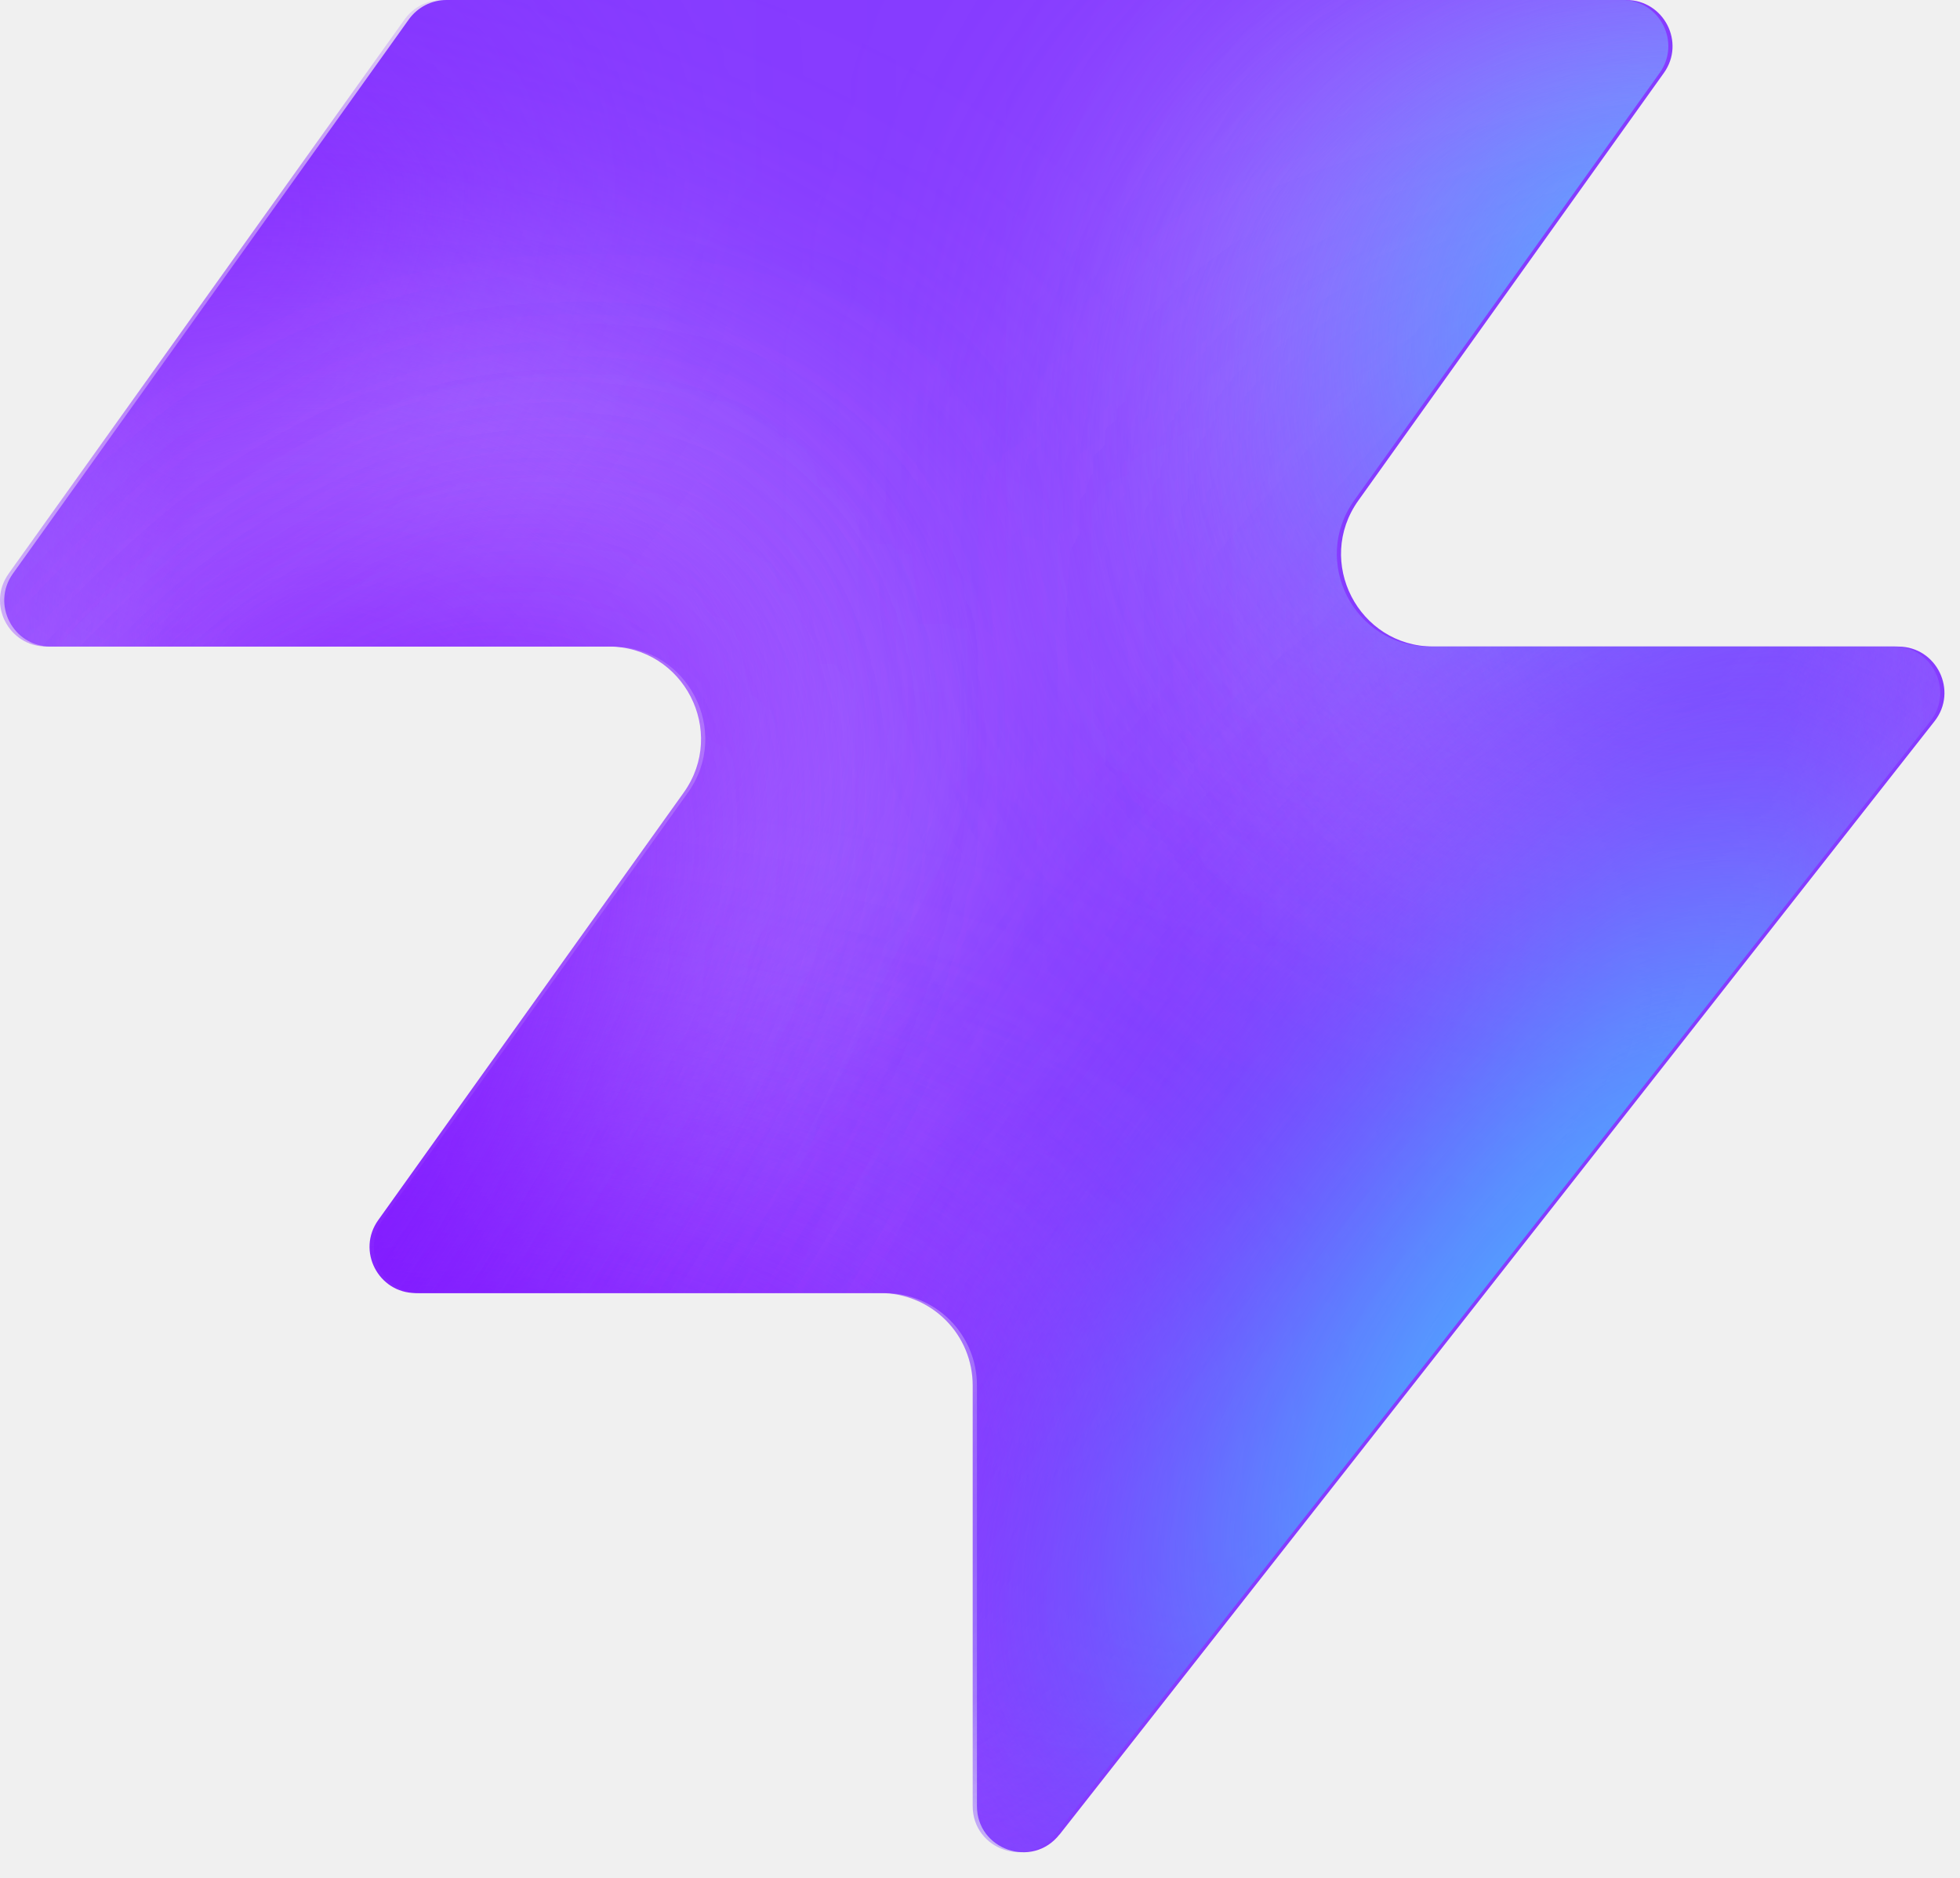
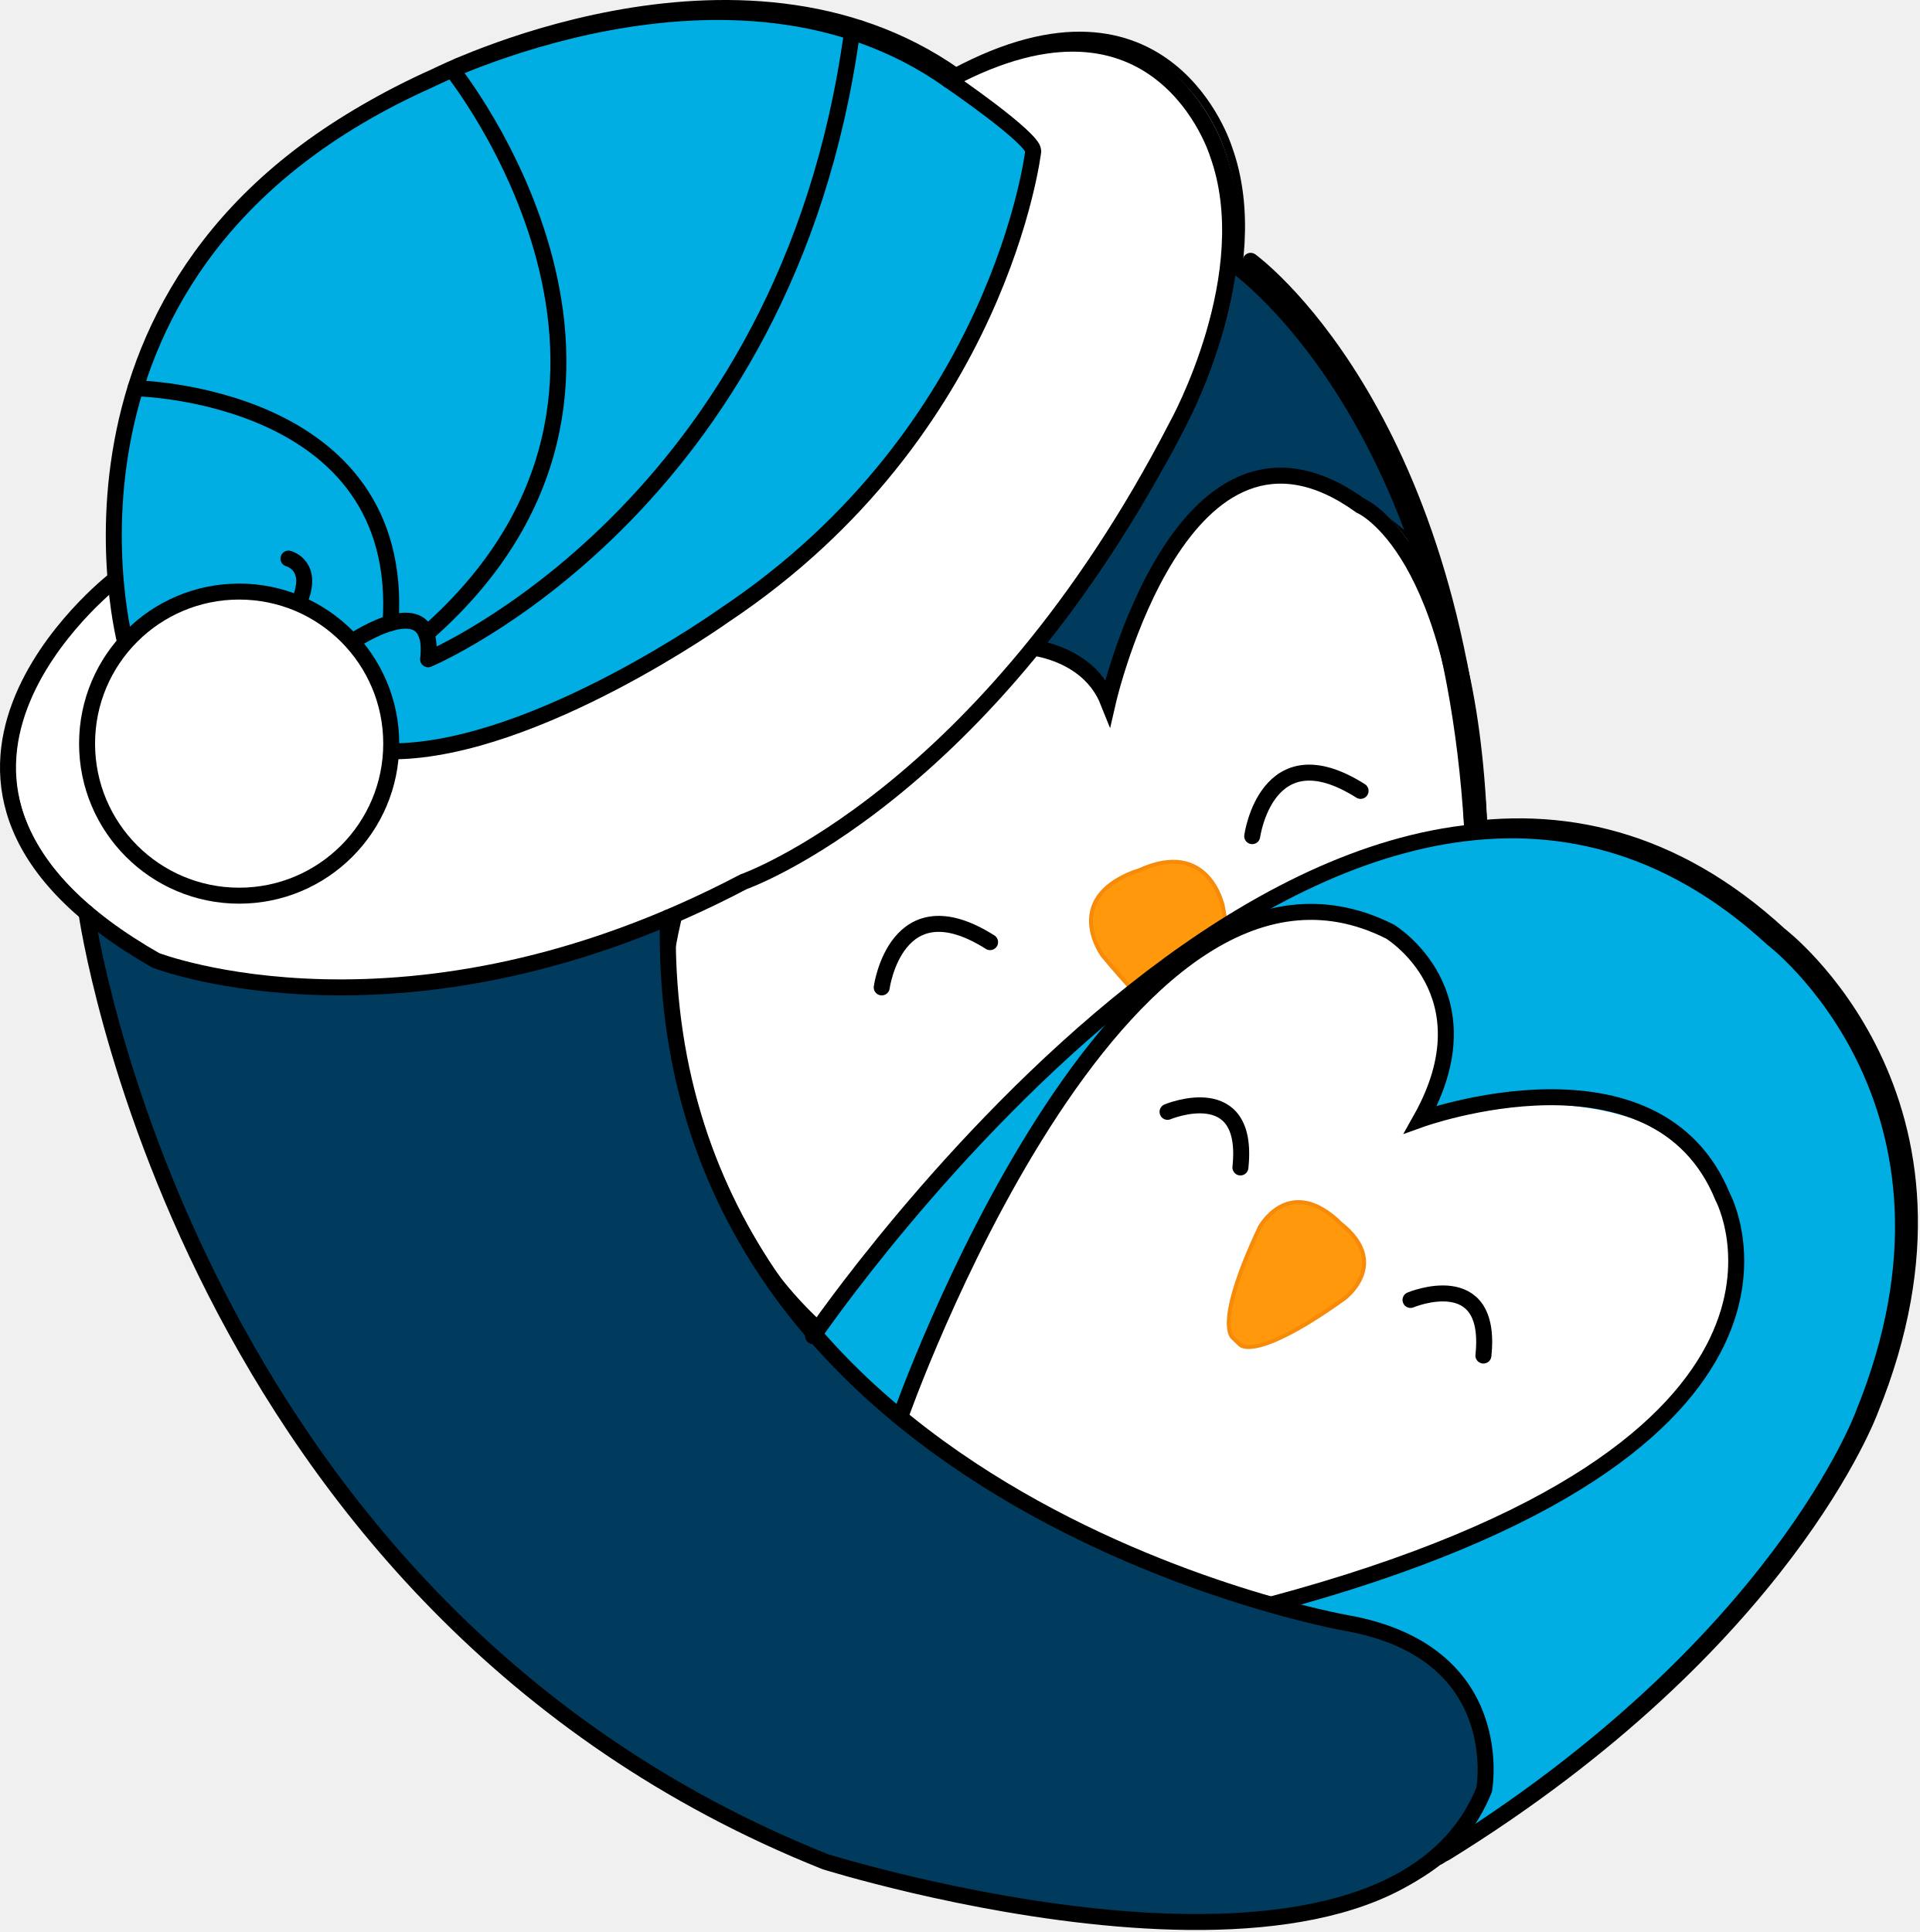
- <svg xmlns="http://www.w3.org/2000/svg" width="48" height="46" fill="none" viewBox="0 0 48 46">
-   <path fill="#863bff" d="M25.946 44.938c-.664.845-2.021.375-2.021-.698V33.937a2.26 2.26 0 0 0-2.262-2.262H10.287c-.92 0-1.456-1.04-.92-1.788l7.48-10.471c1.07-1.497 0-3.578-1.842-3.578H1.237c-.92 0-1.456-1.04-.92-1.788L10.013.474c.214-.297.556-.474.92-.474h28.894c.92 0 1.456 1.04.92 1.788l-7.48 10.471c-1.07 1.498 0 3.579 1.842 3.579h11.377c.943 0 1.473 1.088.89 1.83L25.947 44.94z" style="fill:#863bff;fill:color(display-p3 .525 .23 1);fill-opacity:1" />
-   <mask id="a" width="48" height="46" x="0" y="0" maskUnits="userSpaceOnUse" style="mask-type:alpha">
-     <path fill="#000" d="M25.842 44.938c-.664.844-2.021.375-2.021-.698V33.937a2.26 2.26 0 0 0-2.262-2.262H10.183c-.92 0-1.456-1.04-.92-1.788l7.48-10.471c1.07-1.498 0-3.579-1.842-3.579H1.133c-.92 0-1.456-1.04-.92-1.787L9.91.473c.214-.297.556-.474.92-.474h28.894c.92 0 1.456 1.04.92 1.788l-7.48 10.471c-1.07 1.498 0 3.578 1.842 3.578h11.377c.943 0 1.473 1.088.89 1.832L25.843 44.94z" style="fill:#000;fill-opacity:1" />
-   </mask>
-   <g mask="url(#a)">
-     <g filter="url(#b)">
-       <ellipse cx="5.508" cy="14.704" fill="#ede6ff" rx="5.508" ry="14.704" style="fill:#ede6ff;fill:color(display-p3 .927 .903 1);fill-opacity:1" transform="matrix(.00324 1 1 -.00324 -4.47 31.516)" />
-     </g>
-     <g filter="url(#c)">
-       <ellipse cx="10.399" cy="29.851" fill="#ede6ff" rx="10.399" ry="29.851" style="fill:#ede6ff;fill:color(display-p3 .927 .903 1);fill-opacity:1" transform="matrix(.00324 1 1 -.00324 -39.328 7.883)" />
-     </g>
-     <g filter="url(#d)">
-       <ellipse cx="5.508" cy="30.487" fill="#7e14ff" rx="5.508" ry="30.487" style="fill:#7e14ff;fill:color(display-p3 .492 .077 1);fill-opacity:1" transform="rotate(89.814 -25.913 -14.639)scale(1 -1)" />
-     </g>
-     <g filter="url(#e)">
-       <ellipse cx="5.508" cy="30.599" fill="#7e14ff" rx="5.508" ry="30.599" style="fill:#7e14ff;fill:color(display-p3 .492 .077 1);fill-opacity:1" transform="rotate(89.814 -32.644 -3.334)scale(1 -1)" />
-     </g>
-     <g filter="url(#f)">
-       <ellipse cx="5.508" cy="30.599" fill="#7e14ff" rx="5.508" ry="30.599" style="fill:#7e14ff;fill:color(display-p3 .492 .077 1);fill-opacity:1" transform="matrix(.00324 1 1 -.00324 -34.34 30.47)" />
-     </g>
-     <g filter="url(#g)">
-       <ellipse cx="14.072" cy="22.078" fill="#ede6ff" rx="14.072" ry="22.078" style="fill:#ede6ff;fill:color(display-p3 .927 .903 1);fill-opacity:1" transform="rotate(93.35 24.506 48.493)scale(-1 1)" />
-     </g>
-     <g filter="url(#h)">
-       <ellipse cx="3.47" cy="21.501" fill="#7e14ff" rx="3.47" ry="21.501" style="fill:#7e14ff;fill:color(display-p3 .492 .077 1);fill-opacity:1" transform="rotate(89.009 28.708 47.59)scale(-1 1)" />
-     </g>
-     <g filter="url(#i)">
-       <ellipse cx="3.47" cy="21.501" fill="#7e14ff" rx="3.47" ry="21.501" style="fill:#7e14ff;fill:color(display-p3 .492 .077 1);fill-opacity:1" transform="rotate(89.009 28.708 47.59)scale(-1 1)" />
-     </g>
-     <g filter="url(#j)">
-       <ellipse cx=".387" cy="8.972" fill="#7e14ff" rx="4.407" ry="29.108" style="fill:#7e14ff;fill:color(display-p3 .492 .077 1);fill-opacity:1" transform="rotate(39.51 .387 8.972)" />
-     </g>
-     <g filter="url(#k)">
-       <ellipse cx="47.523" cy="-6.092" fill="#7e14ff" rx="4.407" ry="29.108" style="fill:#7e14ff;fill:color(display-p3 .492 .077 1);fill-opacity:1" transform="rotate(37.892 47.523 -6.092)" />
-     </g>
-     <g filter="url(#l)">
-       <ellipse cx="41.412" cy="6.333" fill="#47bfff" rx="5.971" ry="9.665" style="fill:#47bfff;fill:color(display-p3 .28 .748 1);fill-opacity:1" transform="rotate(37.892 41.412 6.333)" />
-     </g>
-     <g filter="url(#m)">
-       <ellipse cx="-1.879" cy="38.332" fill="#7e14ff" rx="4.407" ry="29.108" style="fill:#7e14ff;fill:color(display-p3 .492 .077 1);fill-opacity:1" transform="rotate(37.892 -1.88 38.332)" />
-     </g>
-     <g filter="url(#n)">
-       <ellipse cx="-1.879" cy="38.332" fill="#7e14ff" rx="4.407" ry="29.108" style="fill:#7e14ff;fill:color(display-p3 .492 .077 1);fill-opacity:1" transform="rotate(37.892 -1.88 38.332)" />
-     </g>
-     <g filter="url(#o)">
-       <ellipse cx="35.651" cy="29.907" fill="#7e14ff" rx="4.407" ry="29.108" style="fill:#7e14ff;fill:color(display-p3 .492 .077 1);fill-opacity:1" transform="rotate(37.892 35.651 29.907)" />
-     </g>
-     <g filter="url(#p)">
-       <ellipse cx="38.418" cy="32.4" fill="#47bfff" rx="5.971" ry="15.297" style="fill:#47bfff;fill:color(display-p3 .28 .748 1);fill-opacity:1" transform="rotate(37.892 38.418 32.4)" />
-     </g>
-   </g>
-   <defs>
-     <filter id="b" width="60.045" height="41.654" x="-19.77" y="16.149" color-interpolation-filters="sRGB" filterUnits="userSpaceOnUse">
-       <feFlood flood-opacity="0" result="BackgroundImageFix" />
-       <feBlend in="SourceGraphic" in2="BackgroundImageFix" result="shape" />
-       <feGaussianBlur result="effect1_foregroundBlur_2002_17158" stdDeviation="7.659" />
-     </filter>
-     <filter id="c" width="90.34" height="51.437" x="-54.613" y="-7.533" color-interpolation-filters="sRGB" filterUnits="userSpaceOnUse">
-       <feFlood flood-opacity="0" result="BackgroundImageFix" />
-       <feBlend in="SourceGraphic" in2="BackgroundImageFix" result="shape" />
-       <feGaussianBlur result="effect1_foregroundBlur_2002_17158" stdDeviation="7.659" />
-     </filter>
-     <filter id="d" width="79.355" height="29.4" x="-49.64" y="2.03" color-interpolation-filters="sRGB" filterUnits="userSpaceOnUse">
-       <feFlood flood-opacity="0" result="BackgroundImageFix" />
-       <feBlend in="SourceGraphic" in2="BackgroundImageFix" result="shape" />
-       <feGaussianBlur result="effect1_foregroundBlur_2002_17158" stdDeviation="4.596" />
-     </filter>
-     <filter id="e" width="79.579" height="29.4" x="-45.045" y="20.029" color-interpolation-filters="sRGB" filterUnits="userSpaceOnUse">
-       <feFlood flood-opacity="0" result="BackgroundImageFix" />
-       <feBlend in="SourceGraphic" in2="BackgroundImageFix" result="shape" />
-       <feGaussianBlur result="effect1_foregroundBlur_2002_17158" stdDeviation="4.596" />
-     </filter>
-     <filter id="f" width="79.579" height="29.4" x="-43.513" y="21.178" color-interpolation-filters="sRGB" filterUnits="userSpaceOnUse">
-       <feFlood flood-opacity="0" result="BackgroundImageFix" />
-       <feBlend in="SourceGraphic" in2="BackgroundImageFix" result="shape" />
-       <feGaussianBlur result="effect1_foregroundBlur_2002_17158" stdDeviation="4.596" />
-     </filter>
-     <filter id="g" width="74.749" height="58.852" x="15.756" y="-17.901" color-interpolation-filters="sRGB" filterUnits="userSpaceOnUse">
-       <feFlood flood-opacity="0" result="BackgroundImageFix" />
-       <feBlend in="SourceGraphic" in2="BackgroundImageFix" result="shape" />
-       <feGaussianBlur result="effect1_foregroundBlur_2002_17158" stdDeviation="7.659" />
-     </filter>
-     <filter id="h" width="61.377" height="25.362" x="23.548" y="2.284" color-interpolation-filters="sRGB" filterUnits="userSpaceOnUse">
-       <feFlood flood-opacity="0" result="BackgroundImageFix" />
-       <feBlend in="SourceGraphic" in2="BackgroundImageFix" result="shape" />
-       <feGaussianBlur result="effect1_foregroundBlur_2002_17158" stdDeviation="4.596" />
-     </filter>
-     <filter id="i" width="61.377" height="25.362" x="23.548" y="2.284" color-interpolation-filters="sRGB" filterUnits="userSpaceOnUse">
-       <feFlood flood-opacity="0" result="BackgroundImageFix" />
-       <feBlend in="SourceGraphic" in2="BackgroundImageFix" result="shape" />
-       <feGaussianBlur result="effect1_foregroundBlur_2002_17158" stdDeviation="4.596" />
-     </filter>
-     <filter id="j" width="56.045" height="63.649" x="-27.636" y="-22.853" color-interpolation-filters="sRGB" filterUnits="userSpaceOnUse">
-       <feFlood flood-opacity="0" result="BackgroundImageFix" />
-       <feBlend in="SourceGraphic" in2="BackgroundImageFix" result="shape" />
-       <feGaussianBlur result="effect1_foregroundBlur_2002_17158" stdDeviation="4.596" />
-     </filter>
-     <filter id="k" width="54.814" height="64.646" x="20.116" y="-38.415" color-interpolation-filters="sRGB" filterUnits="userSpaceOnUse">
-       <feFlood flood-opacity="0" result="BackgroundImageFix" />
-       <feBlend in="SourceGraphic" in2="BackgroundImageFix" result="shape" />
-       <feGaussianBlur result="effect1_foregroundBlur_2002_17158" stdDeviation="4.596" />
-     </filter>
-     <filter id="l" width="33.541" height="35.313" x="24.641" y="-11.323" color-interpolation-filters="sRGB" filterUnits="userSpaceOnUse">
-       <feFlood flood-opacity="0" result="BackgroundImageFix" />
-       <feBlend in="SourceGraphic" in2="BackgroundImageFix" result="shape" />
-       <feGaussianBlur result="effect1_foregroundBlur_2002_17158" stdDeviation="4.596" />
-     </filter>
-     <filter id="m" width="54.814" height="64.646" x="-29.286" y="6.009" color-interpolation-filters="sRGB" filterUnits="userSpaceOnUse">
-       <feFlood flood-opacity="0" result="BackgroundImageFix" />
-       <feBlend in="SourceGraphic" in2="BackgroundImageFix" result="shape" />
-       <feGaussianBlur result="effect1_foregroundBlur_2002_17158" stdDeviation="4.596" />
-     </filter>
-     <filter id="n" width="54.814" height="64.646" x="-29.286" y="6.009" color-interpolation-filters="sRGB" filterUnits="userSpaceOnUse">
-       <feFlood flood-opacity="0" result="BackgroundImageFix" />
-       <feBlend in="SourceGraphic" in2="BackgroundImageFix" result="shape" />
-       <feGaussianBlur result="effect1_foregroundBlur_2002_17158" stdDeviation="4.596" />
-     </filter>
-     <filter id="o" width="54.814" height="64.646" x="8.244" y="-2.416" color-interpolation-filters="sRGB" filterUnits="userSpaceOnUse">
-       <feFlood flood-opacity="0" result="BackgroundImageFix" />
-       <feBlend in="SourceGraphic" in2="BackgroundImageFix" result="shape" />
-       <feGaussianBlur result="effect1_foregroundBlur_2002_17158" stdDeviation="4.596" />
-     </filter>
-     <filter id="p" width="39.409" height="43.623" x="18.713" y="10.588" color-interpolation-filters="sRGB" filterUnits="userSpaceOnUse">
-       <feFlood flood-opacity="0" result="BackgroundImageFix" />
-       <feBlend in="SourceGraphic" in2="BackgroundImageFix" result="shape" />
-       <feGaussianBlur result="effect1_foregroundBlur_2002_17158" stdDeviation="4.596" />
-     </filter>
-   </defs>
+ <svg xmlns="http://www.w3.org/2000/svg" width="747" height="752" viewBox="0 0 747 752" fill="none">
+   <path d="M51.736 249.838C51.736 249.838 10.683 100.557 169.667 29.648C169.667 29.648 287.6 -30.064 371.943 29.648C371.943 29.648 404.785 52.04 404.785 57.265C404.785 57.265 392.096 166.24 284.614 237.895C284.614 237.895 211.528 290.144 156.232 290.89" stroke="black" stroke-width="6.22" stroke-miterlimit="10" />
+   <path d="M95.758 347.073C128.444 347.073 154.942 320.575 154.942 287.889C154.942 255.203 128.444 228.705 95.758 228.705C63.072 228.705 36.574 255.203 36.574 287.889C36.574 320.575 63.072 347.073 95.758 347.073Z" stroke="black" stroke-width="6.22" stroke-miterlimit="10" />
+   <path d="M139.935 248.081C139.935 248.081 172.591 225.953 169.294 255.062C169.294 255.062 308.887 196.625 334.265 10.926" stroke="black" stroke-width="6.22" stroke-linecap="round" stroke-linejoin="round" />
+   <path d="M178.593 25.589C178.593 25.589 278.114 149.088 168.595 245.172" stroke="black" stroke-width="6.22" stroke-linecap="round" stroke-linejoin="round" />
+   <path d="M55.405 149.57C55.405 149.57 160.773 151.312 154.677 240.974" stroke="black" stroke-width="6.22" stroke-linecap="round" stroke-linejoin="round" />
+   <path d="M114.993 215.876C114.993 215.876 125.396 218.504 119.083 232.857" stroke="black" stroke-width="6.22" stroke-linecap="round" stroke-linejoin="round" />
+   <path d="M46.946 224.366C46.946 224.366 -55.685 304.325 63.304 372.248C63.304 372.248 161.457 410.315 292.078 341.645C292.078 341.645 386.125 308.804 460.765 164.001C460.765 164.001 493.607 105.035 476.44 58.011C476.44 58.011 454.048 -14.39 371.943 29.648" stroke="black" stroke-width="6.22" stroke-linecap="round" stroke-linejoin="round" />
+   <path d="M457.034 431.214C457.034 431.214 489.129 417.779 485.397 452.86" stroke="black" stroke-width="6.22" stroke-linecap="round" stroke-linejoin="round" />
+   <path d="M551.609 504.424C551.609 504.424 583.705 490.989 579.973 526.07" stroke="black" stroke-width="6.22" stroke-linecap="round" stroke-linejoin="round" />
+   <path d="M345.819 382.775C345.819 382.775 351.418 342.019 387.991 365.157" stroke="black" stroke-width="6.22" stroke-linecap="round" stroke-linejoin="round" />
+   <path d="M490 323.903C490 323.903 495.598 283.146 532.11 306.316" stroke="black" stroke-width="6.22" stroke-linecap="round" stroke-linejoin="round" />
+   <path d="M562.463 721.223C694.873 639.492 727.87 548.804 727.87 548.804C777.133 427.886 692.416 363.758 692.416 363.758C527.445 212.175 319.073 518.481 319.073 518.481" stroke="black" stroke-width="6.22" stroke-linecap="round" stroke-linejoin="round" />
+   <path d="M36.31 353.681C36.31 353.681 74.128 623.413 323.738 723.058C323.738 723.058 541.098 791.355 580.206 695.068C580.206 695.068 590.205 641.327 526.387 630.131C526.387 630.131 257.37 582.703 262.548 355.625" stroke="black" stroke-width="6.22" stroke-linecap="round" stroke-linejoin="round" />
+   <path d="M575.65 320.435C565.946 158.714 486.703 101.521 486.703 101.521" stroke="black" stroke-width="6.22" stroke-linecap="round" stroke-linejoin="round" />
+   <path d="M404.786 250.568C404.786 250.568 426.369 252.823 433.895 271.483C433.895 271.483 462.819 145.341 532.172 195.288C532.172 195.288 571.421 211.6 575.712 322.425" stroke="black" stroke-width="6.22" stroke-miterlimit="10" />
+   <path d="M352.957 550.11C352.957 550.11 438 307.684 543.617 361.052C543.617 361.052 583.176 384.937 555.559 434.137C555.559 434.137 647.305 401.109 673.118 464.367C673.118 464.367 725.739 561.788 497.402 622.978" stroke="black" stroke-width="6.22" stroke-miterlimit="10" />
+   <path d="M481.059 105.004C481.059 105.004 533.043 149.493 554.953 214.461C554.953 214.461 477.482 125.748 434.984 269.4C434.984 269.4 414.878 249.978 401.442 248.656C401.489 248.656 470.345 182.848 481.059 105.004Z" fill="#003B5D" />
+   <path d="M575.65 322.41C575.65 321.741 575.65 321.088 575.573 320.435C570.985 211.46 532.11 195.272 532.11 195.272C462.757 145.341 433.833 271.468 433.833 271.468C426.369 252.807 404.723 250.553 404.723 250.553C404.723 250.553 289.933 220.401 262.611 370.397C262.611 370.397 260.854 459.671 319.058 513.956" fill="white" />
+   <path d="M478.197 366.712C477.606 362.483 476.828 357.755 475.818 352.499C475.818 352.499 470.328 326.36 443.256 338.784L441.016 339.515C413.182 350.4 429.121 371.968 429.121 371.968C433.786 377.551 437.875 382.216 441.561 386.119" fill="#FF980B" />
+   <path d="M478.197 366.712C477.606 362.483 476.828 357.755 475.818 352.499C475.818 352.499 470.328 326.36 443.256 338.784L441.016 339.515C413.182 350.4 429.121 371.968 429.121 371.968C433.786 377.551 437.875 382.216 441.561 386.119" stroke="#F78B08" stroke-width="1.555" stroke-miterlimit="10" />
+   <path d="M316.429 522.214C316.429 522.214 524.801 215.876 689.725 367.428C689.725 367.428 774.442 431.619 725.179 552.474C725.179 552.474 691.871 638.808 559.462 720.54" fill="#00AEE4" />
+   <path d="M454.608 639.275C713.221 568.615 673.864 475.439 673.864 475.439C656.759 409.553 555.295 434.2 555.295 434.2C582.912 384.937 543.352 361.115 543.352 361.115C437.736 307.747 348.167 551.821 348.167 551.821" fill="white" />
+   <path d="M36.31 353.681C36.31 353.681 74.128 623.413 323.738 723.058C323.738 723.058 541.098 791.355 580.206 695.068C580.206 695.068 590.205 641.327 526.387 630.131C526.387 630.131 257.37 582.703 262.548 355.625" fill="#003B5D" />
+   <path d="M46.946 224.366C46.946 224.366 -55.685 304.325 63.304 372.248C63.304 372.248 161.457 410.315 292.078 341.645C292.078 341.645 386.125 308.804 460.765 164.001C460.765 164.001 493.607 105.035 476.44 58.011C476.44 58.011 454.048 -14.39 371.943 29.648" fill="white" />
+   <path d="M51.736 249.838C51.736 249.838 10.683 100.557 169.667 29.648C169.667 29.648 287.6 -30.064 371.943 29.648C371.943 29.648 404.785 52.04 404.785 57.265C404.785 57.265 392.096 166.24 284.614 237.895C284.614 237.895 211.528 290.144 156.232 290.89" fill="#00AEE4" />
+   <path d="M93.067 353.915C127.016 353.915 154.537 326.394 154.537 292.445C154.537 258.496 127.016 230.976 93.067 230.976C59.119 230.976 31.598 258.496 31.598 292.445C31.598 326.394 59.119 353.915 93.067 353.915Z" fill="white" />
+   <path d="M482.66 523.457C482.66 523.457 488.569 530.237 523.231 505.357C523.231 505.357 541.486 491.735 521.504 476.076L520.074 474.676C501.041 457.882 490.28 477.631 490.28 477.631C472.086 516.257 479.83 520.767 479.83 520.767L482.66 523.457Z" fill="#FF980B" stroke="#F78B08" stroke-width="1.555" stroke-miterlimit="10" />
+   <path d="M49.045 251.393C49.045 251.393 7.993 102.112 166.977 31.203C166.977 31.203 284.909 -28.509 369.253 31.203C369.253 31.203 402.095 53.596 402.095 58.82C402.095 58.82 389.406 167.796 281.923 239.45C281.923 239.45 208.838 291.699 153.542 292.445" stroke="black" stroke-width="6.22" stroke-miterlimit="10" />
+   <path d="M93.068 348.628C125.754 348.628 152.252 322.13 152.252 289.444C152.252 256.758 125.754 230.26 93.068 230.26C60.382 230.26 33.884 256.758 33.884 289.444C33.884 322.13 60.382 348.628 93.068 348.628Z" stroke="black" stroke-width="6.22" stroke-miterlimit="10" />
+   <path d="M137.245 249.636C137.245 249.636 169.901 227.508 166.604 256.618C166.604 256.618 306.197 198.18 331.575 12.481" stroke="black" stroke-width="6.22" stroke-linecap="round" stroke-linejoin="round" />
+   <path d="M175.903 27.145C175.903 27.145 275.424 150.644 165.904 246.743" stroke="black" stroke-width="6.22" stroke-linecap="round" stroke-linejoin="round" />
+   <path d="M52.715 151.125C52.715 151.125 158.098 152.883 151.987 242.529" stroke="black" stroke-width="6.22" stroke-linecap="round" stroke-linejoin="round" />
+   <path d="M112.257 217.431C112.257 217.431 122.675 220.059 116.346 234.427" stroke="black" stroke-width="6.22" stroke-linecap="round" stroke-linejoin="round" />
+   <path d="M44.286 225.921C44.286 225.921 -58.438 305.88 60.614 373.803C60.614 373.803 158.766 411.869 289.387 343.2C289.387 343.2 383.434 310.358 458.075 165.556C458.075 165.556 490.917 106.59 473.749 59.566C473.749 59.566 451.357 -12.835 369.253 31.203" stroke="black" stroke-width="6.22" stroke-linecap="round" stroke-linejoin="round" />
+   <path d="M454.359 432.769C454.359 432.769 486.454 419.333 482.722 454.414" stroke="black" stroke-width="6.22" stroke-linecap="round" stroke-linejoin="round" />
+   <path d="M548.919 505.979C548.919 505.979 581.015 492.543 577.283 527.624" stroke="black" stroke-width="6.22" stroke-linecap="round" stroke-linejoin="round" />
+   <path d="M343.13 384.331C343.13 384.331 348.728 343.574 385.301 366.712" stroke="black" stroke-width="6.22" stroke-linecap="round" stroke-linejoin="round" />
+   <path d="M487.309 325.458C487.309 325.458 492.907 284.701 529.481 307.839" stroke="black" stroke-width="6.22" stroke-linecap="round" stroke-linejoin="round" />
+   <path d="M559.773 722.779C692.275 641.047 725.179 550.359 725.179 550.359C774.442 429.441 689.725 365.313 689.725 365.313C524.769 213.73 316.429 520.052 316.429 520.052" stroke="black" stroke-width="6.22" stroke-linecap="round" stroke-linejoin="round" />
+   <path d="M33.635 355.236C33.635 355.236 71.437 624.969 321.11 724.614C321.11 724.614 538.469 792.91 577.578 696.623C577.578 696.623 587.577 642.882 523.759 631.686C523.759 631.686 254.742 584.274 259.936 357.18" stroke="black" stroke-width="6.22" stroke-linecap="round" stroke-linejoin="round" />
+   <path d="M572.882 322.006C563.209 160.145 480.452 103.076 480.452 103.076" stroke="black" stroke-width="6.22" stroke-linecap="round" stroke-linejoin="round" />
+   <path d="M402.095 252.124C402.095 252.124 423.741 254.378 431.205 273.038C431.205 273.038 460.128 146.896 529.482 196.843C529.482 196.843 568.73 213.155 573.022 323.981" stroke="black" stroke-width="6.22" stroke-miterlimit="10" />
+   <path d="M350.267 551.681C350.267 551.681 435.31 309.239 540.927 362.607C540.927 362.607 580.486 386.492 552.869 435.693C552.869 435.693 644.615 402.664 670.428 465.922C670.428 465.922 723.05 563.343 494.712 624.533" stroke="black" stroke-width="6.22" stroke-miterlimit="10" />
</svg>
